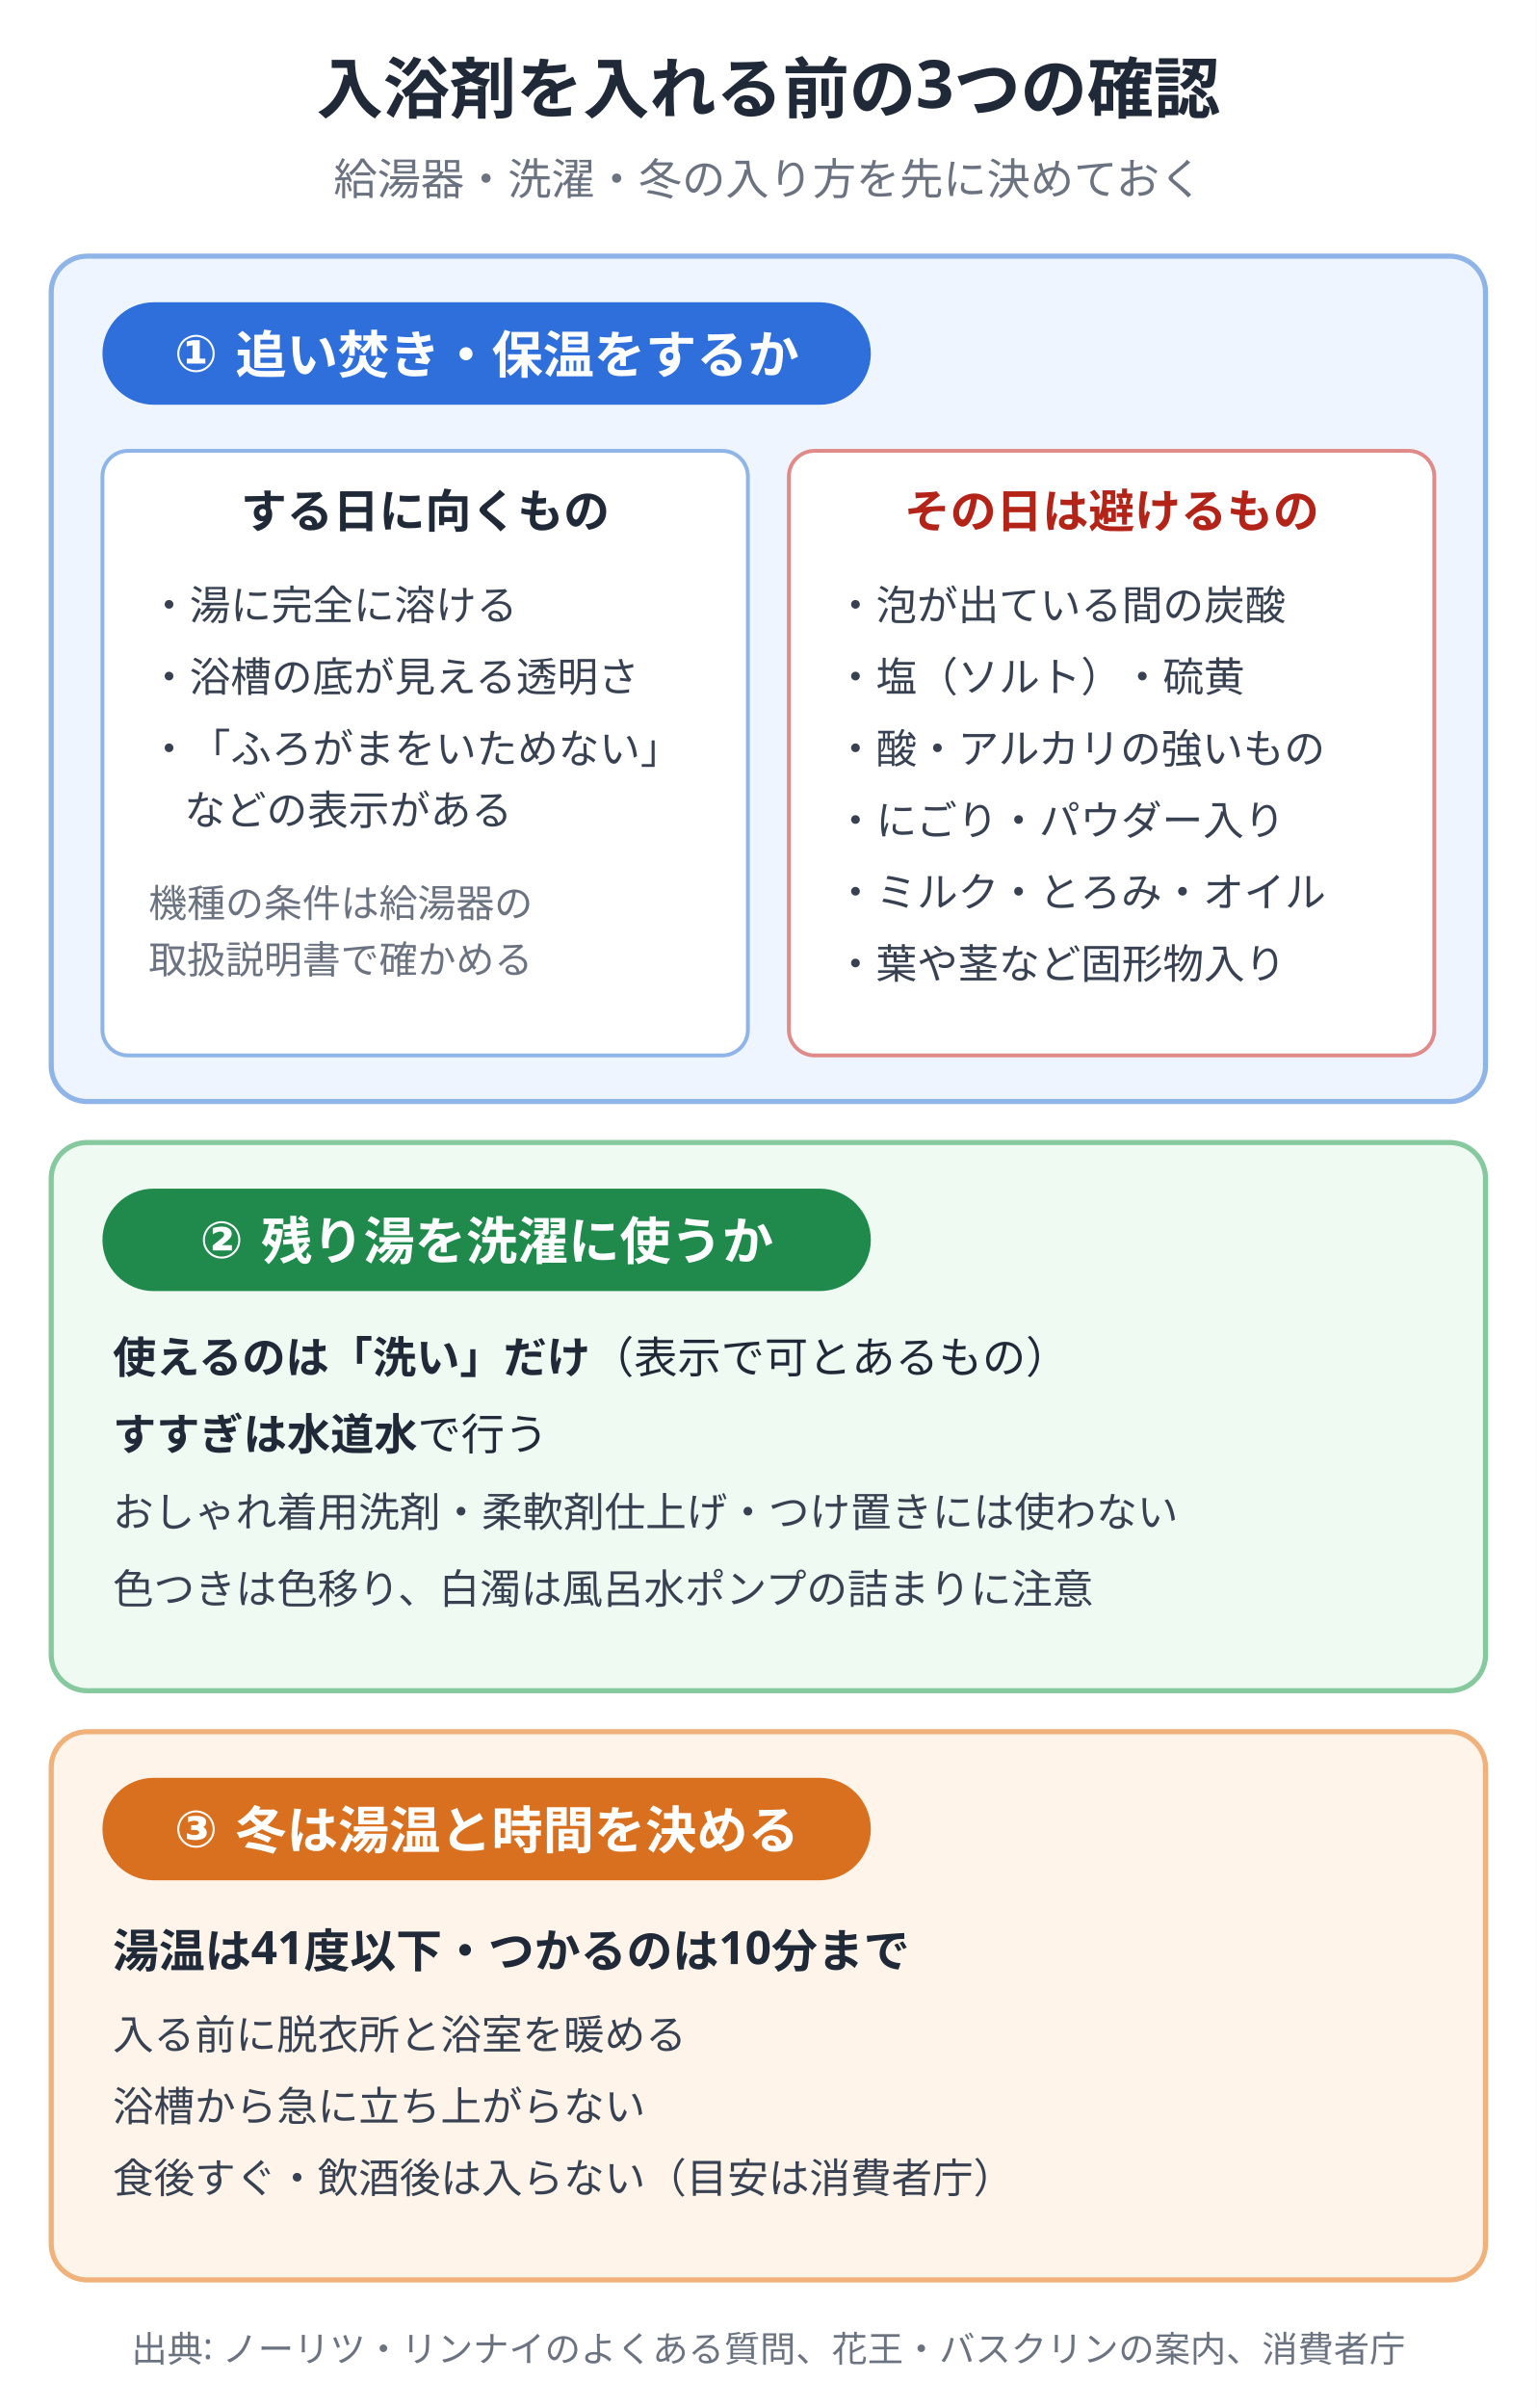
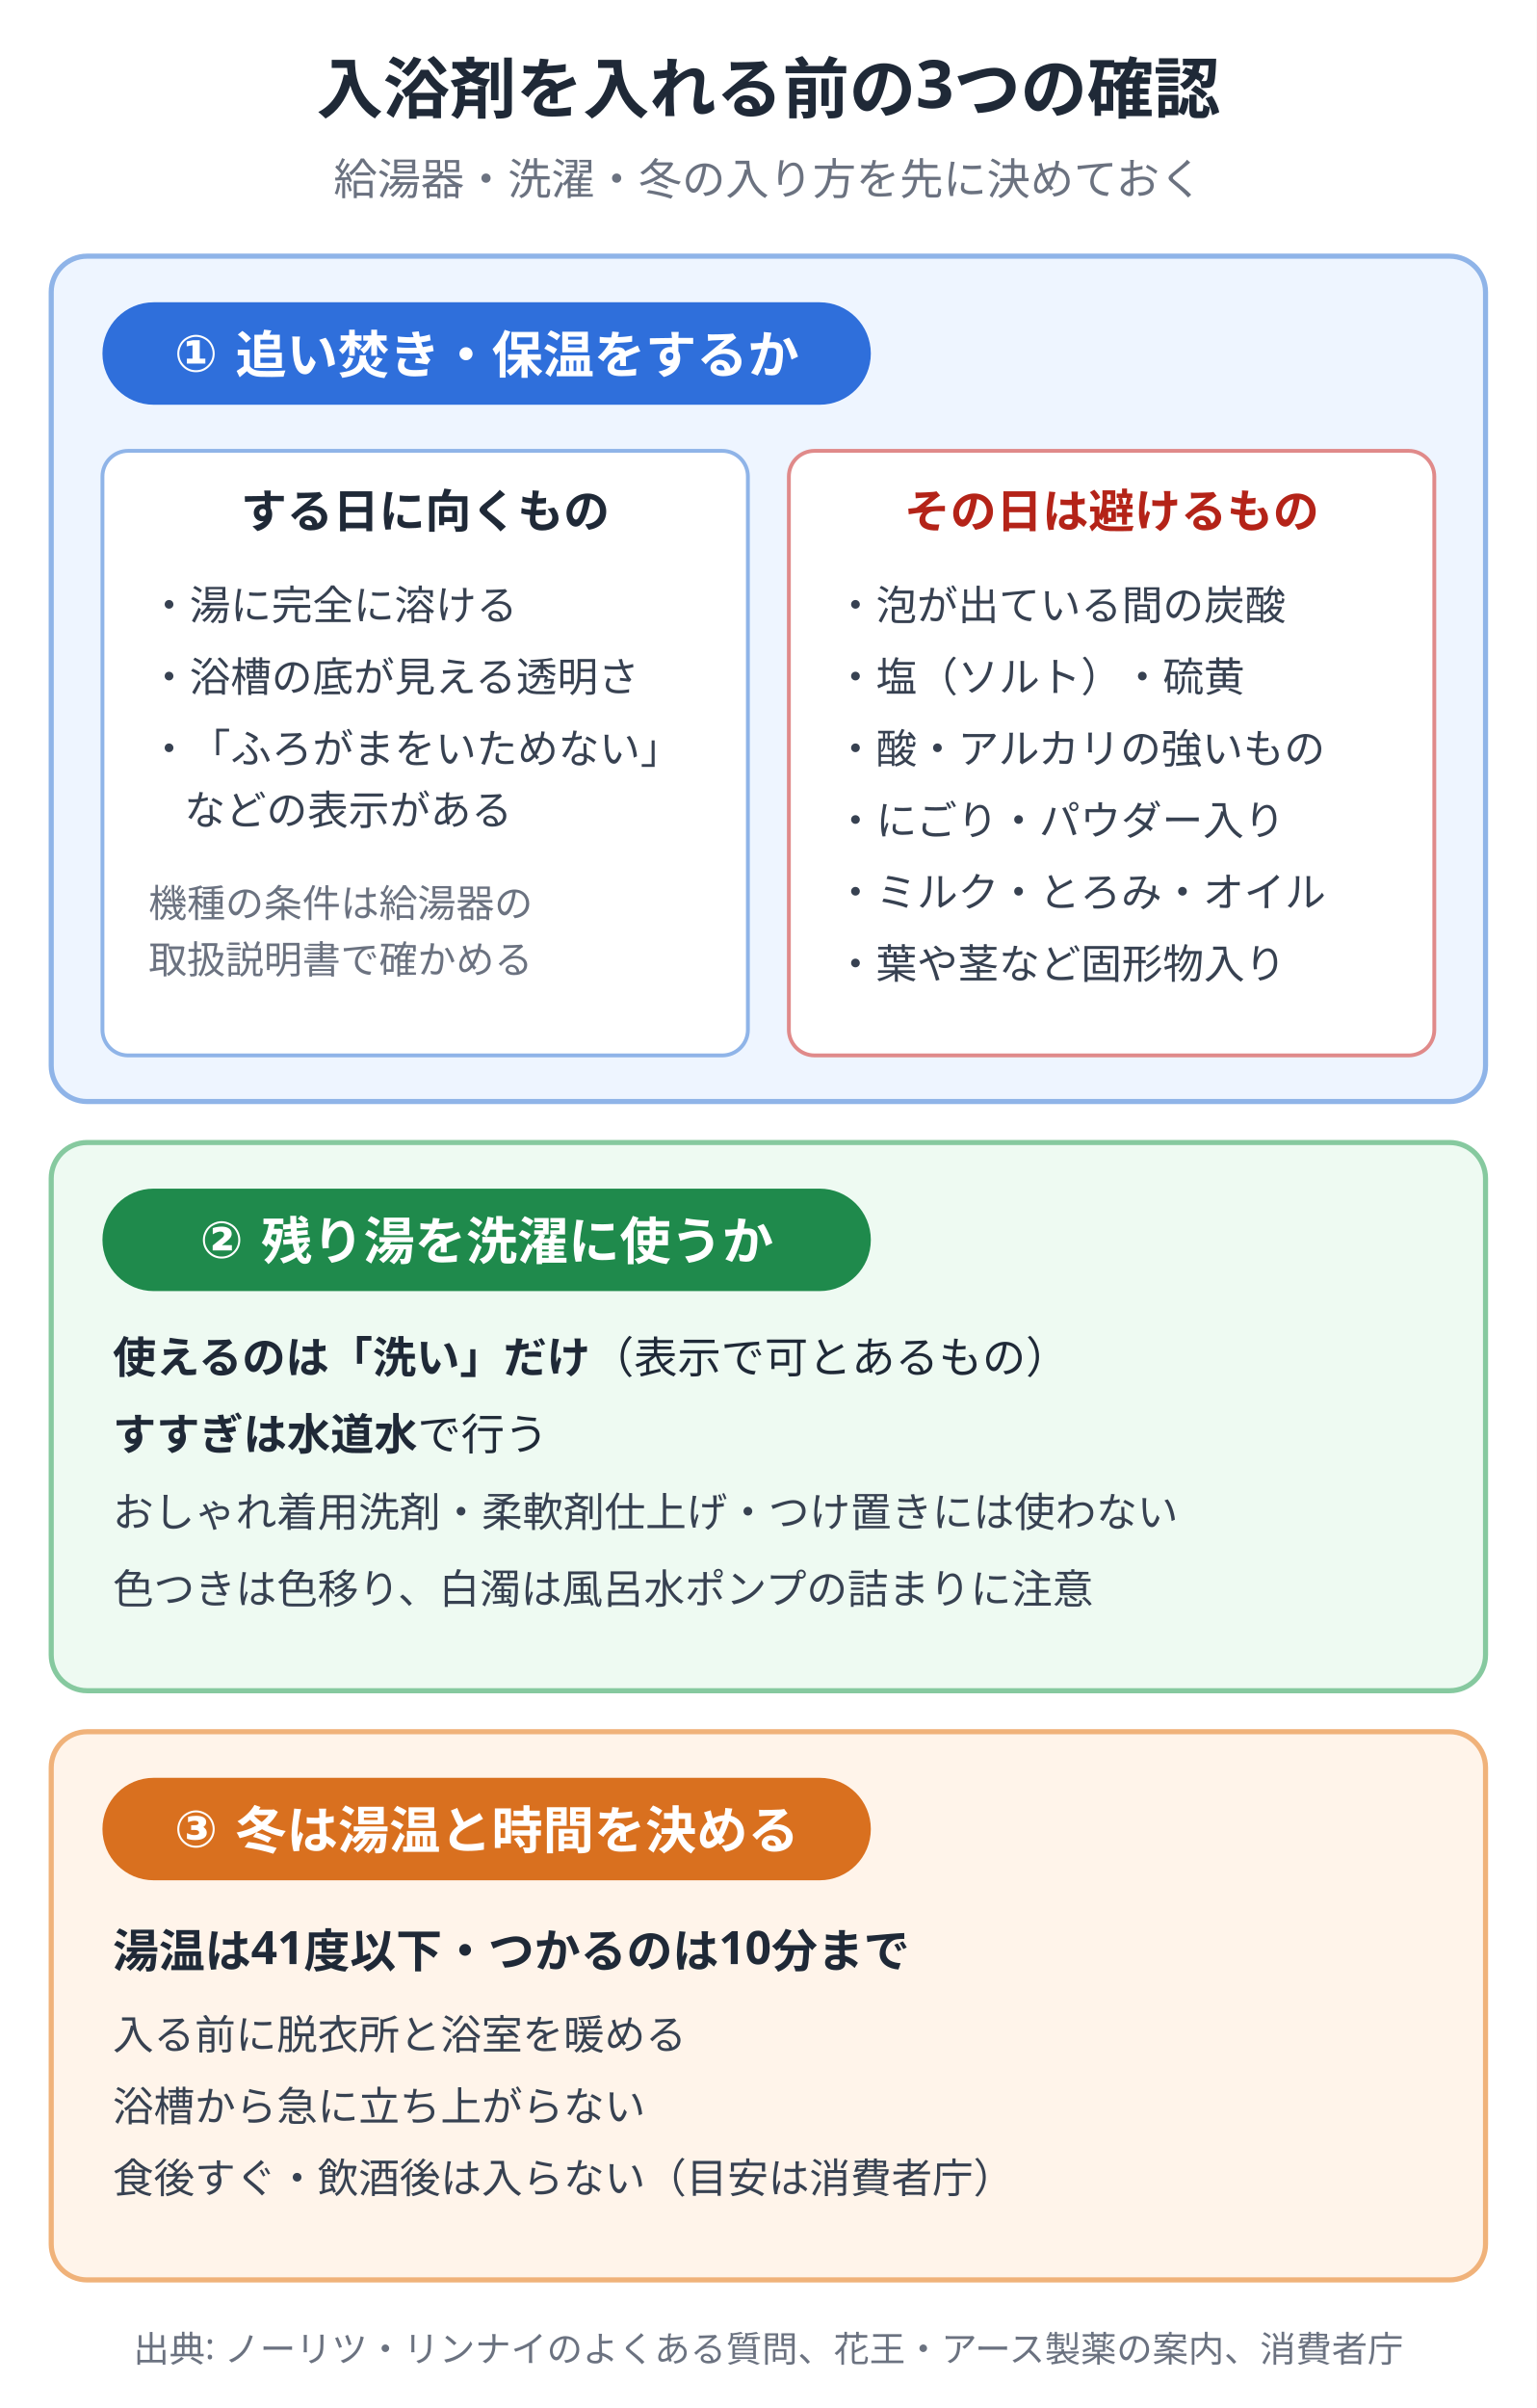
<svg xmlns="http://www.w3.org/2000/svg" viewBox="0 0 600 940" width="600" height="940" font-family="'Hiragino Sans','Noto Sans JP',system-ui,sans-serif">
  <rect width="600" height="940" fill="#ffffff" />
  <text x="300" y="44" text-anchor="middle" font-size="26" font-weight="700" fill="#1f2937">入浴剤を入れる前の3つの確認</text>
  <text x="300" y="76" text-anchor="middle" font-size="17" fill="#6b7280">給湯器・洗濯・冬の入り方を先に決めておく</text>
  <rect x="20" y="100" width="560" height="330" rx="14" fill="#eef5ff" stroke="#8fb4e8" stroke-width="2" />
  <rect x="40" y="118" width="300" height="40" rx="20" fill="#2f6fdb" />
  <text x="190" y="145" text-anchor="middle" font-size="20" font-weight="700" fill="#ffffff">① 追い焚き・保温をするか</text>
  <rect x="40" y="176" width="252" height="236" rx="10" fill="#ffffff" stroke="#8fb4e8" stroke-width="1.5" />
  <text x="166" y="206" text-anchor="middle" font-size="18" font-weight="700" fill="#1f2937">する日に向くもの</text>
  <text x="58" y="242" font-size="16" fill="#374151">・湯に完全に溶ける</text>
  <text x="58" y="270" font-size="16" fill="#374151">・浴槽の底が見える透明さ</text>
  <text x="58" y="298" font-size="16" fill="#374151">・「ふろがまをいためない」</text>
  <text x="72" y="322" font-size="16" fill="#374151">などの表示がある</text>
  <text x="58" y="358" font-size="15" fill="#6b7280">機種の条件は給湯器の</text>
  <text x="58" y="380" font-size="15" fill="#6b7280">取扱説明書で確かめる</text>
  <rect x="308" y="176" width="252" height="236" rx="10" fill="#ffffff" stroke="#e08a8a" stroke-width="1.5" />
  <text x="434" y="206" text-anchor="middle" font-size="18" font-weight="700" fill="#b42318">その日は避けるもの</text>
  <text x="326" y="242" font-size="16" fill="#374151">・泡が出ている間の炭酸</text>
  <text x="326" y="270" font-size="16" fill="#374151">・塩（ソルト）・硫黄</text>
  <text x="326" y="298" font-size="16" fill="#374151">・酸・アルカリの強いもの</text>
  <text x="326" y="326" font-size="16" fill="#374151">・にごり・パウダー入り</text>
  <text x="326" y="354" font-size="16" fill="#374151">・ミルク・とろみ・オイル</text>
  <text x="326" y="382" font-size="16" fill="#374151">・葉や茎など固形物入り</text>
  <rect x="20" y="446" width="560" height="214" rx="14" fill="#eefaf2" stroke="#86c99f" stroke-width="2" />
  <rect x="40" y="464" width="300" height="40" rx="20" fill="#1f8a4c" />
  <text x="190" y="491" text-anchor="middle" font-size="20" font-weight="700" fill="#ffffff">② 残り湯を洗濯に使うか</text>
  <text x="44" y="536" font-size="17" fill="#1f2937">
    <tspan font-weight="700">使えるのは「洗い」だけ</tspan>（表示で可とあるもの）</text>
  <text x="44" y="566" font-size="17" fill="#1f2937">
    <tspan font-weight="700">すすぎは水道水</tspan>で行う</text>
  <text x="44" y="596" font-size="16" fill="#374151">おしゃれ着用洗剤・柔軟剤仕上げ・つけ置きには使わない</text>
  <text x="44" y="626" font-size="16" fill="#374151">色つきは色移り、白濁は風呂水ポンプの詰まりに注意</text>
  <rect x="20" y="676" width="560" height="214" rx="14" fill="#fff4ea" stroke="#f0b27a" stroke-width="2" />
  <rect x="40" y="694" width="300" height="40" rx="20" fill="#d9701f" />
  <text x="190" y="721" text-anchor="middle" font-size="20" font-weight="700" fill="#ffffff">③ 冬は湯温と時間を決める</text>
  <text x="44" y="768" font-size="18" fill="#1f2937">
    <tspan font-weight="700">湯温は41度以下・つかるのは10分まで</tspan>
  </text>
  <text x="44" y="800" font-size="16" fill="#374151">入る前に脱衣所と浴室を暖める</text>
  <text x="44" y="828" font-size="16" fill="#374151">浴槽から急に立ち上がらない</text>
  <text x="44" y="856" font-size="16" fill="#374151">食後すぐ・飲酒後は入らない（目安は消費者庁）</text>
-   <text x="300" y="922" text-anchor="middle" font-size="14" fill="#6b7280">出典: ノーリツ・リンナイのよくある質問、花王・バスクリンの案内、消費者庁</text>
+   <text x="300" y="922" text-anchor="middle" font-size="14" fill="#6b7280">出典: ノーリツ・リンナイのよくある質問、花王・アース製薬の案内、消費者庁</text>
</svg>
